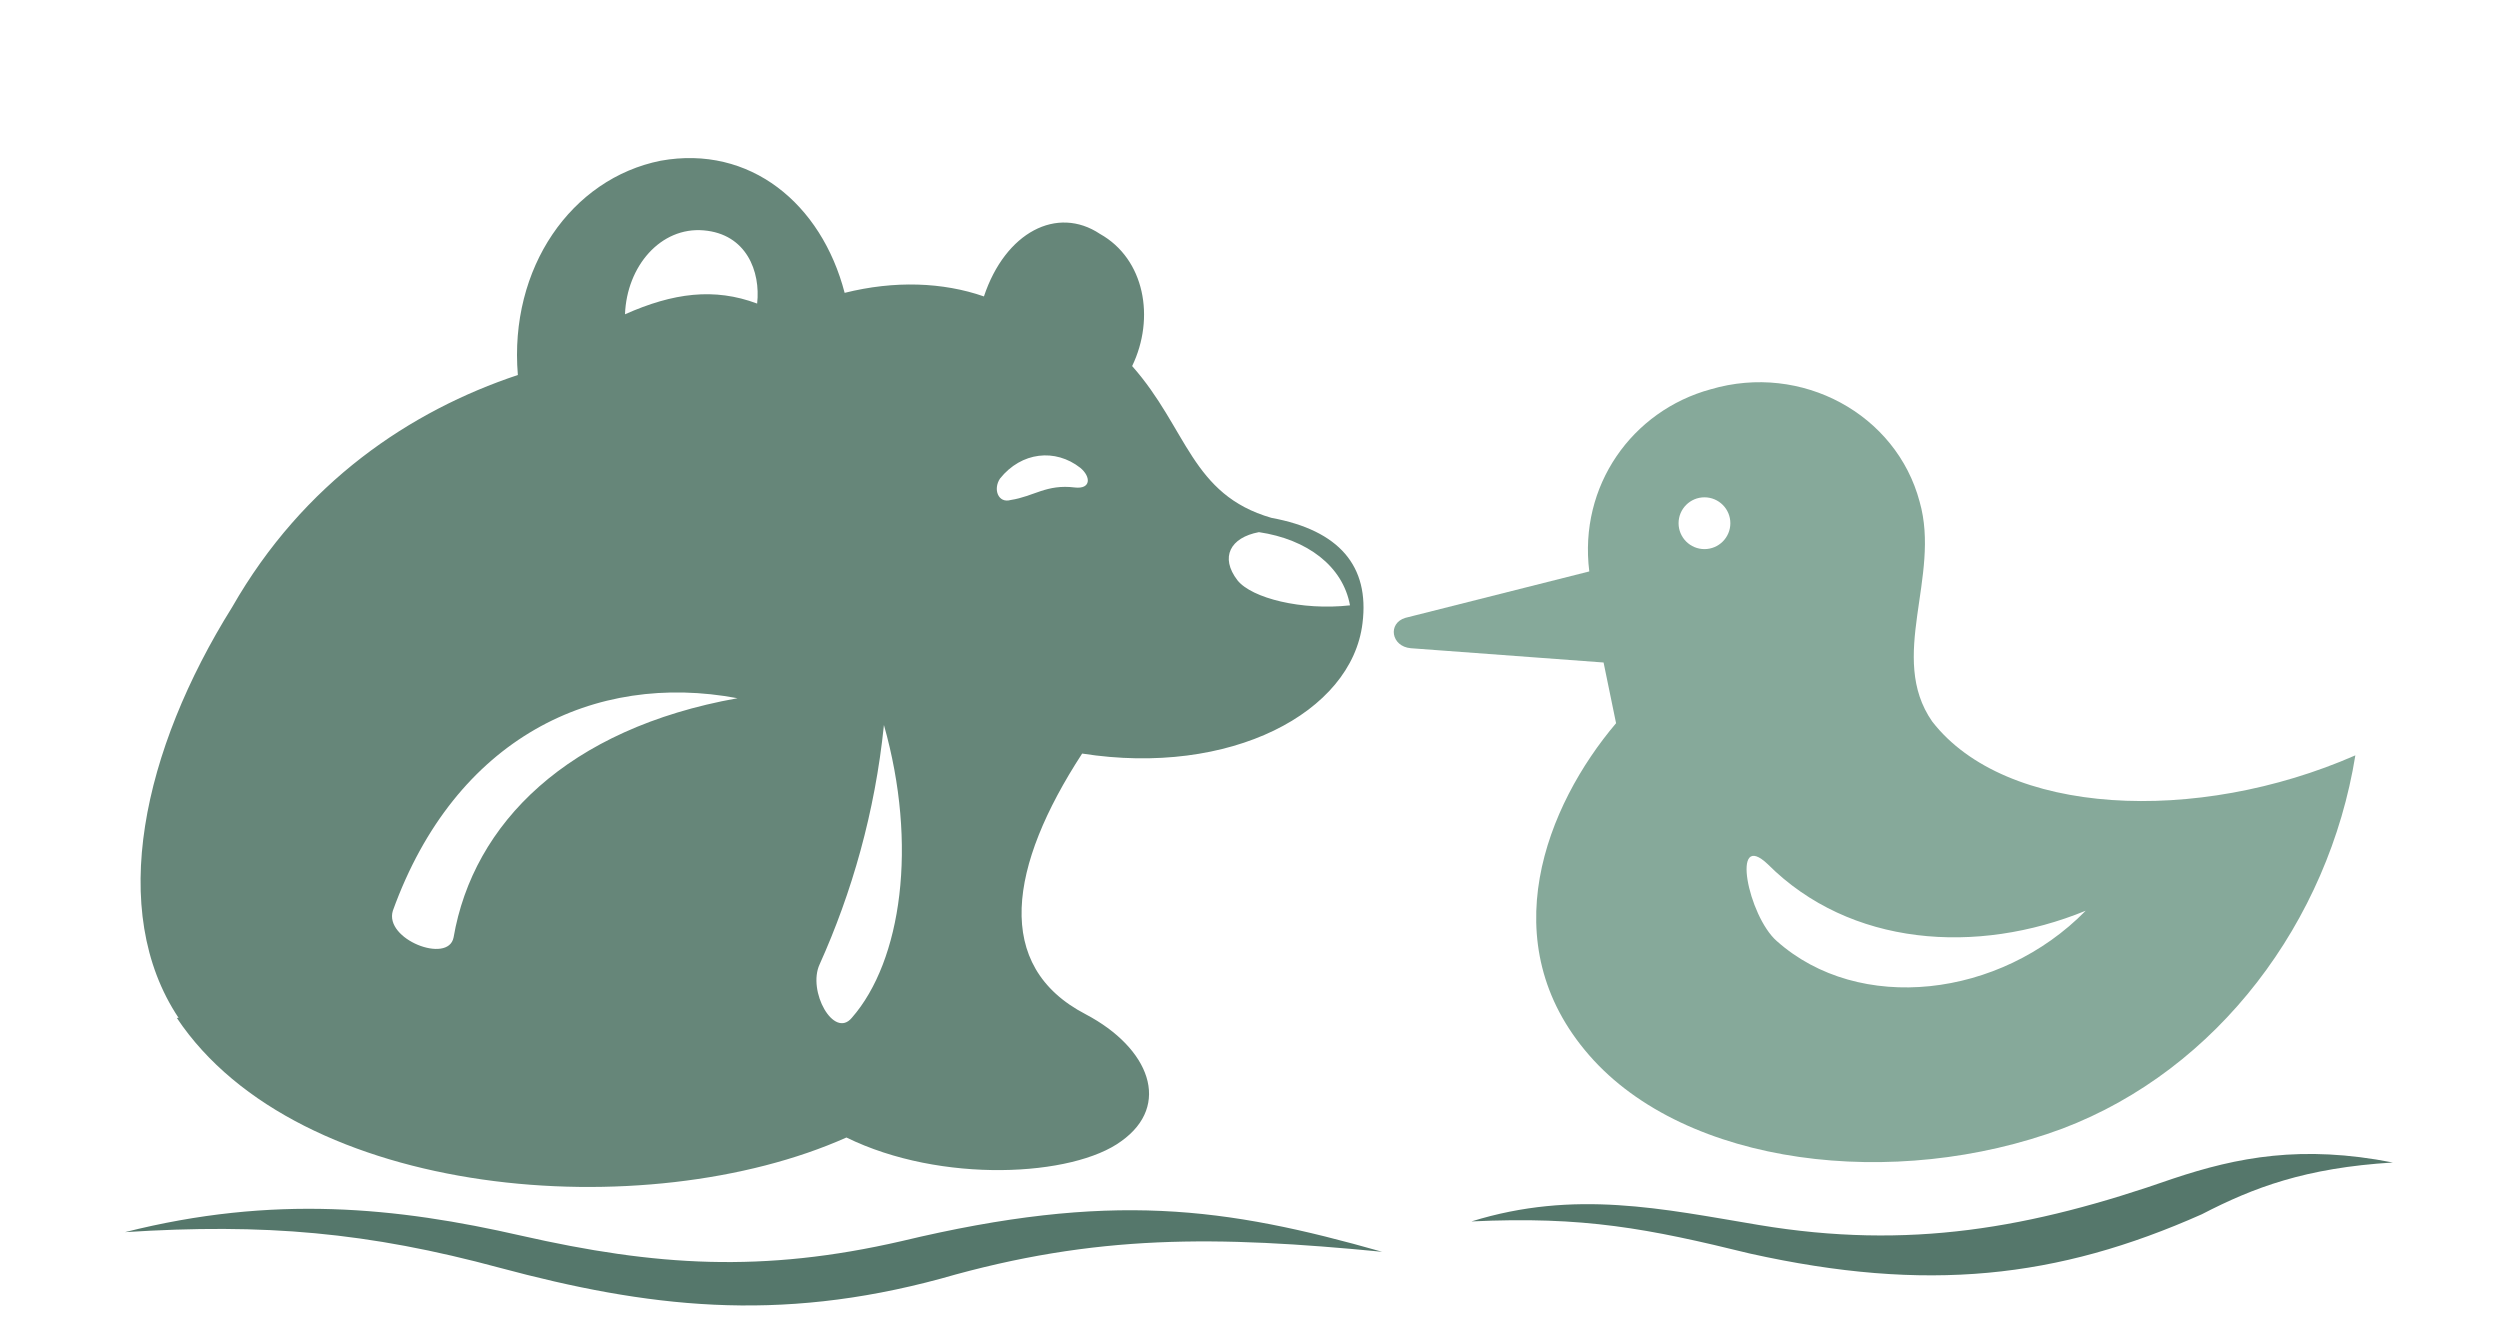
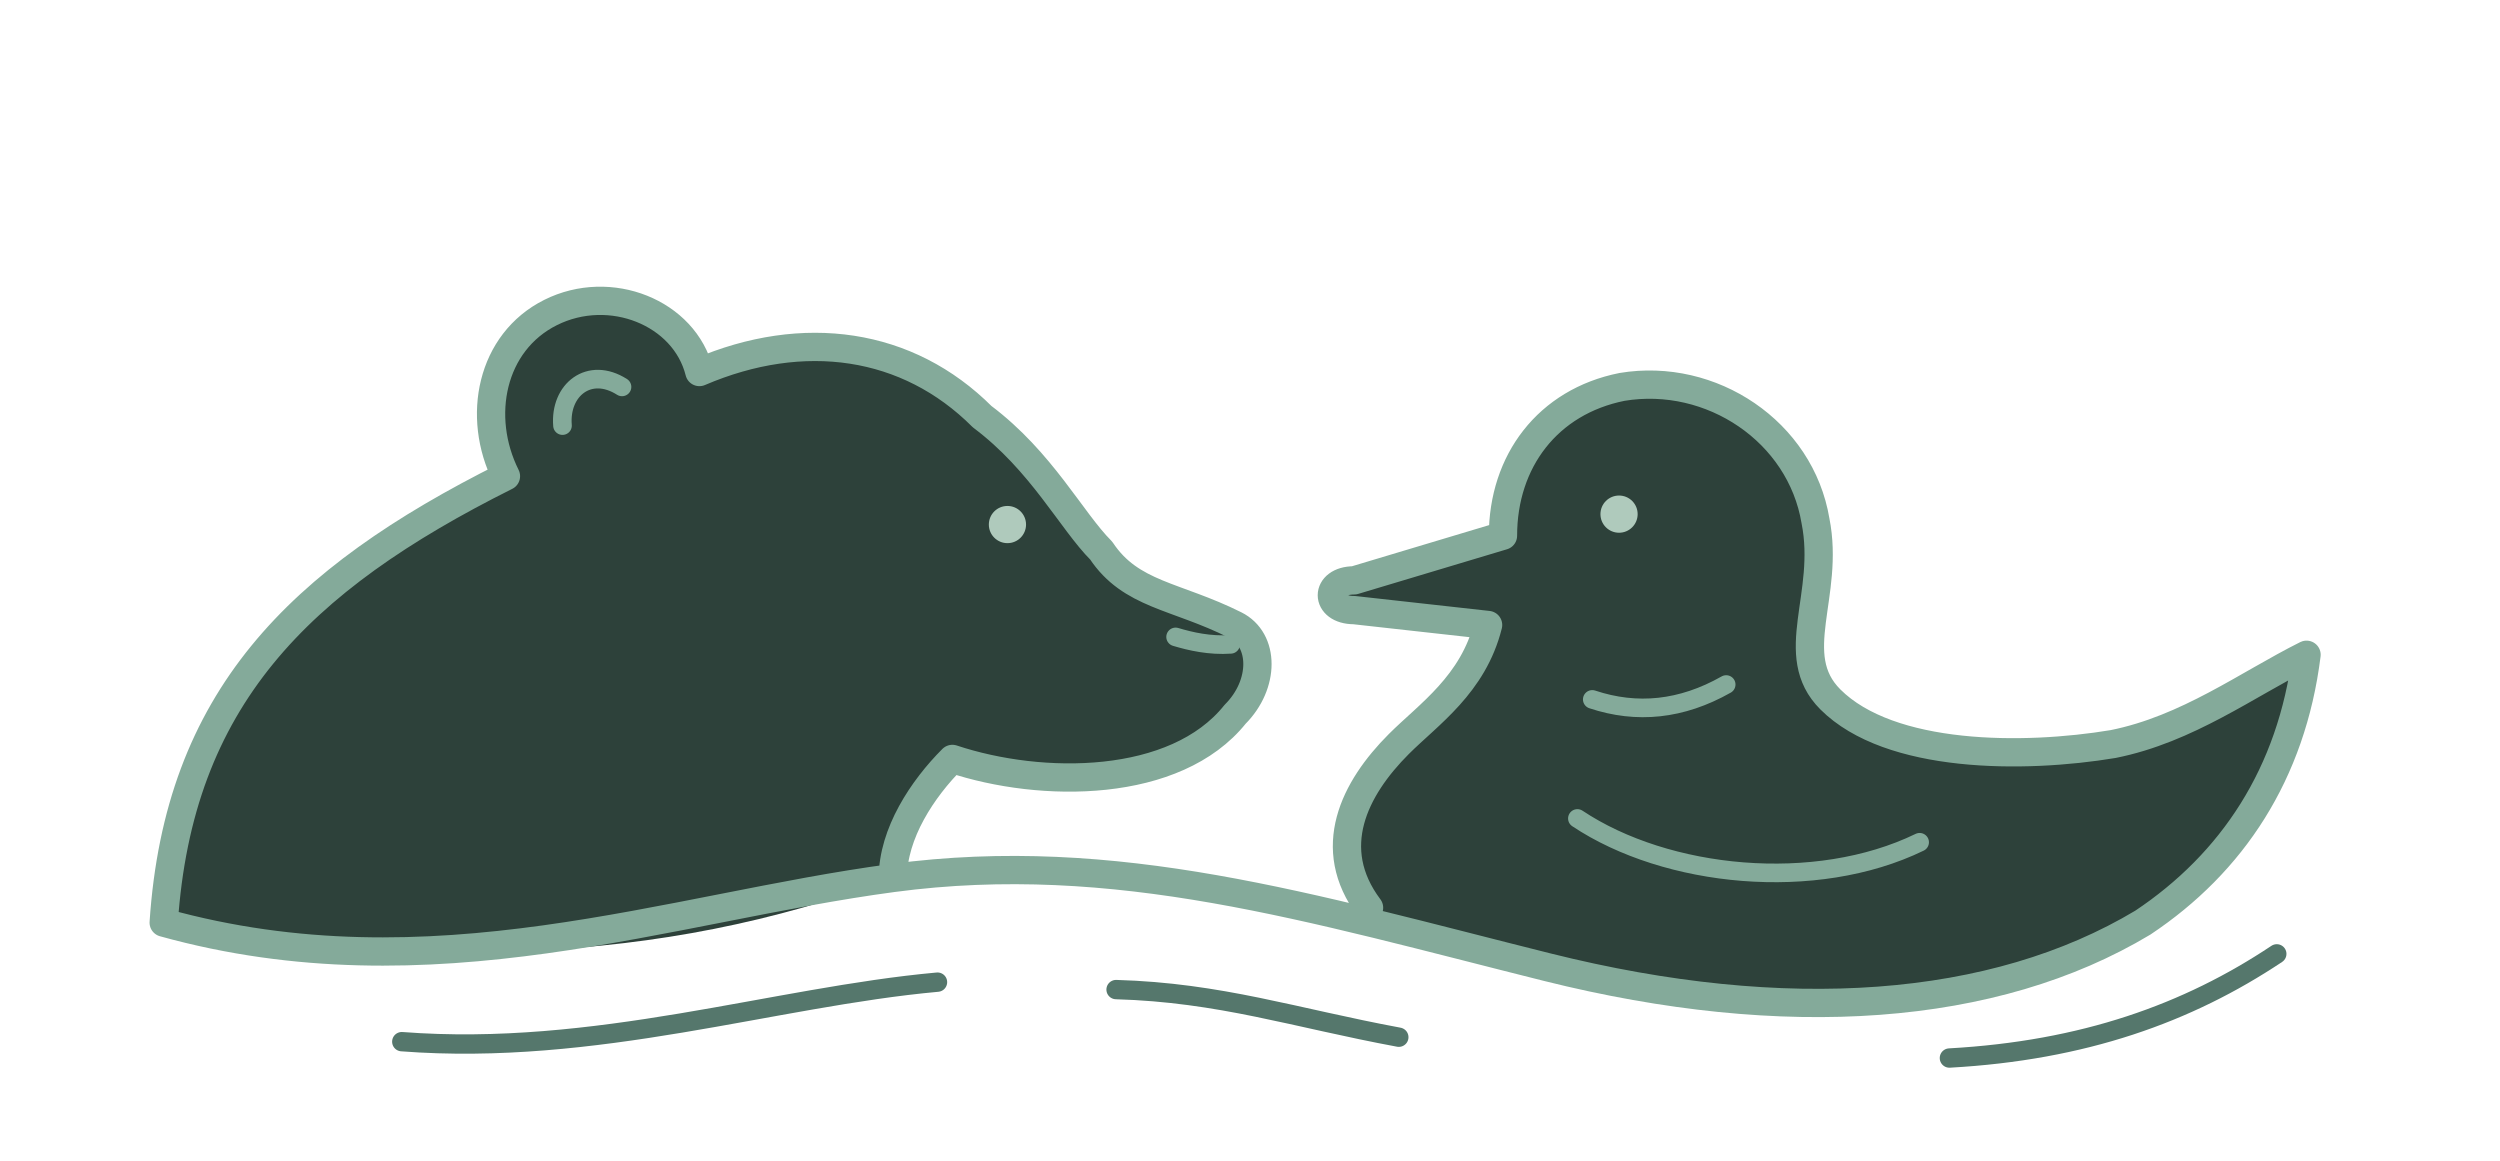
- <svg xmlns="http://www.w3.org/2000/svg" width="560" height="296" viewBox="0 0 140 74">
-   <path fill="#668679" fill-rule="evenodd" d="     M10 57C6 51 8 42 13 34c4-7 10-11 16-13-.5-6 3-11 8-12     5-.9 9 2.4 10.3 7.4 2.8-.7 5.5-.6 7.8.2 1.2-3.6 4.1-5.1 6.5-3.5     2.5 1.4 3.1 4.7 1.8 7.4 3.1 3.5 3.3 7.2 7.8 8.5 3.8.7 5.5 2.7 5.1 5.9     -.6 5-7.4 8.6-15.7 7.3-4.1 6.3-5 11.9.2 14.6     3.6 1.9 4.8 5.1 2 7.1-2.7 2-10.1 2.4-15.4-.2-11.2 5-30.7 3.5-37.5-6.7Z     M35 17.6c.1-2.7 2-4.9 4.4-4.7 2.4.2 3.2 2.3 3 4.1-2.4-.9-4.7-.6-7.4.6Z     M56 26.8c1.2-1.5 3.1-1.7 4.5-.6.6.5.6 1.2-.3 1.1-1.6-.2-2.3.5-3.6.7-.7.2-1-.6-.6-1.2Z     M70.5 29.8c-1.6.3-2.2 1.4-1.2 2.7.8 1 3.6 1.7 6.3 1.4-.4-2.2-2.4-3.7-5.1-4.1Z     M22 51c3.5-9.7 11.3-13.4 19.3-11.9-9.5 1.7-14.8 7-15.9 13.4-.3 1.5-3.9.1-3.4-1.5Z     M45.9 54c1.8-4 3.1-8.5 3.6-13.4 1.9 6.7 1 13.2-1.8 16.4-1 1.2-2.5-1.5-1.8-3Z" />
-   <path fill="#86a99a" fill-rule="evenodd" d="     M89 32c-.6-4.8 2.4-9 6.8-10.2 5.1-1.5 10.4 1.4 11.7 6.3     1.2 4.2-1.8 8.7.7 12.3 4.1 5.3 14.8 5.8 23.7 1.9-1.5 9.3-7.7 17.6-16.4 20.9     -9.4 3.5-21.1 2.1-26.5-4.1-5.5-6.3-2.4-14 1.5-18.6l-.7-3.4-10.8-.8     c-1.1-.1-1.3-1.4-.3-1.7L89 32Z     M96.9 29.3a1.45 1.45 0 1 0-2.9 0 1.45 1.45 0 0 0 2.9 0Z     M99 48.4c4.6 4.6 11.7 5.1 17.8 2.6-4.8 4.9-12.7 5.8-17.3 1.7-1.6-1.4-2.6-6.3-.5-4.3Z" />
-   <path fill="#55776b" d="     M7 69c8.3-2.1 15.2-1.4 22.2.2 7.5 1.7 13.5 2.1 21.3.3     11.7-2.8 18.1-1.9 26.9.6-9.3-.9-16-1-24.7 1.5-9.2 2.5-16.5 1.6-24.7-.6     C20.6 69 14.8 68.5 7 69Zm75.4-.6c5.8-1.8 10.7-.7 16.1.2     8.4 1.4 15.2.2 23.2-2.6 3.6-1.2 7.2-1.9 12.3-.9-4.9.3-7.8 1.4-10.7 2.9     -8.1 3.6-15.4 4.4-25.3 2.2-5.7-1.4-9.3-2.1-15.6-1.8Z" />
+ <svg xmlns="http://www.w3.org/2000/svg" width="672" height="312" viewBox="0 0 168 78">
+   <path fill="#2d413a" d="     M11 62C12 47 20 39 34 32c-2-4-1-9 3-11 4-2 9 0 10 4     7-3 14-2 19 3 4 3 6 7 8 9 2 3 5 3 9 5     2 1 2 4 0 6-4 5-13 5-19 3-2 2-4 5-4 8     C44 65 28 65 11 62Z     M92 61c-3-4-1-8 2-11 2-2 5-4 6-8l-9-1     c-2 0-2-2 0-2l10-3c0-5 3-9 8-10 6-1 12 3 13 9     1 5-2 9 1 12 4 4 13 4 19 3 5-1 9-4 13-6     -1 8-5 14-11 18-10 6-24 7-40 3Z" />
+   <g fill="none" stroke="#84aa9a" stroke-linecap="round" stroke-linejoin="round">
+     <path stroke-width="1.9" d="       M11 62c1-15 9-23 23-30-2-4-1-9 3-11 4-2 9 0 10 4       7-3 14-2 19 3 4 3 6 7 8 9 2 3 5 3 9 5       2 1 2 4 0 6-4 5-13 5-19 3-2 2-4 5-4 8       M92 61c-3-4-1-8 2-11 2-2 5-4 6-8l-9-1c-2 0-2-2 0-2l10-3       c0-5 3-9 8-10 6-1 12 3 13 9 1 5-2 9 1 12       4 4 13 4 19 3 5-1 9-4 13-6-1 8-5 14-11 18-10 6-24 7-40 3       -16-4-29-8-44-6-15 2-31 8-49 3" />
+     <path stroke-width="1.25" d="       M37.8 28.6c-.2-2.4 1.8-4 4-2.6       M79 42.8c1 .3 2.3.6 3.7.5       M107 47c3 1 6 .7 9-1       M106 55c6 4 16 5 23 1.6" />
+     <path stroke="#55776c" stroke-width="1.3" d="       M27 70c13 1 25-3 36-4m12 .5c7 .2 12 1.9 19 3.2m37 1.4c9-.5 16-3 22-7" />
+   </g>
+   <path fill="#afcabc" d="     M67.7 34a1.25 1.25 0 1 0 0 2.5 1.25 1.25 0 0 0 0-2.5Z     M108.8 33.3a1.25 1.25 0 1 0 0 2.5 1.25 1.25 0 0 0 0-2.5Z" />
</svg>
